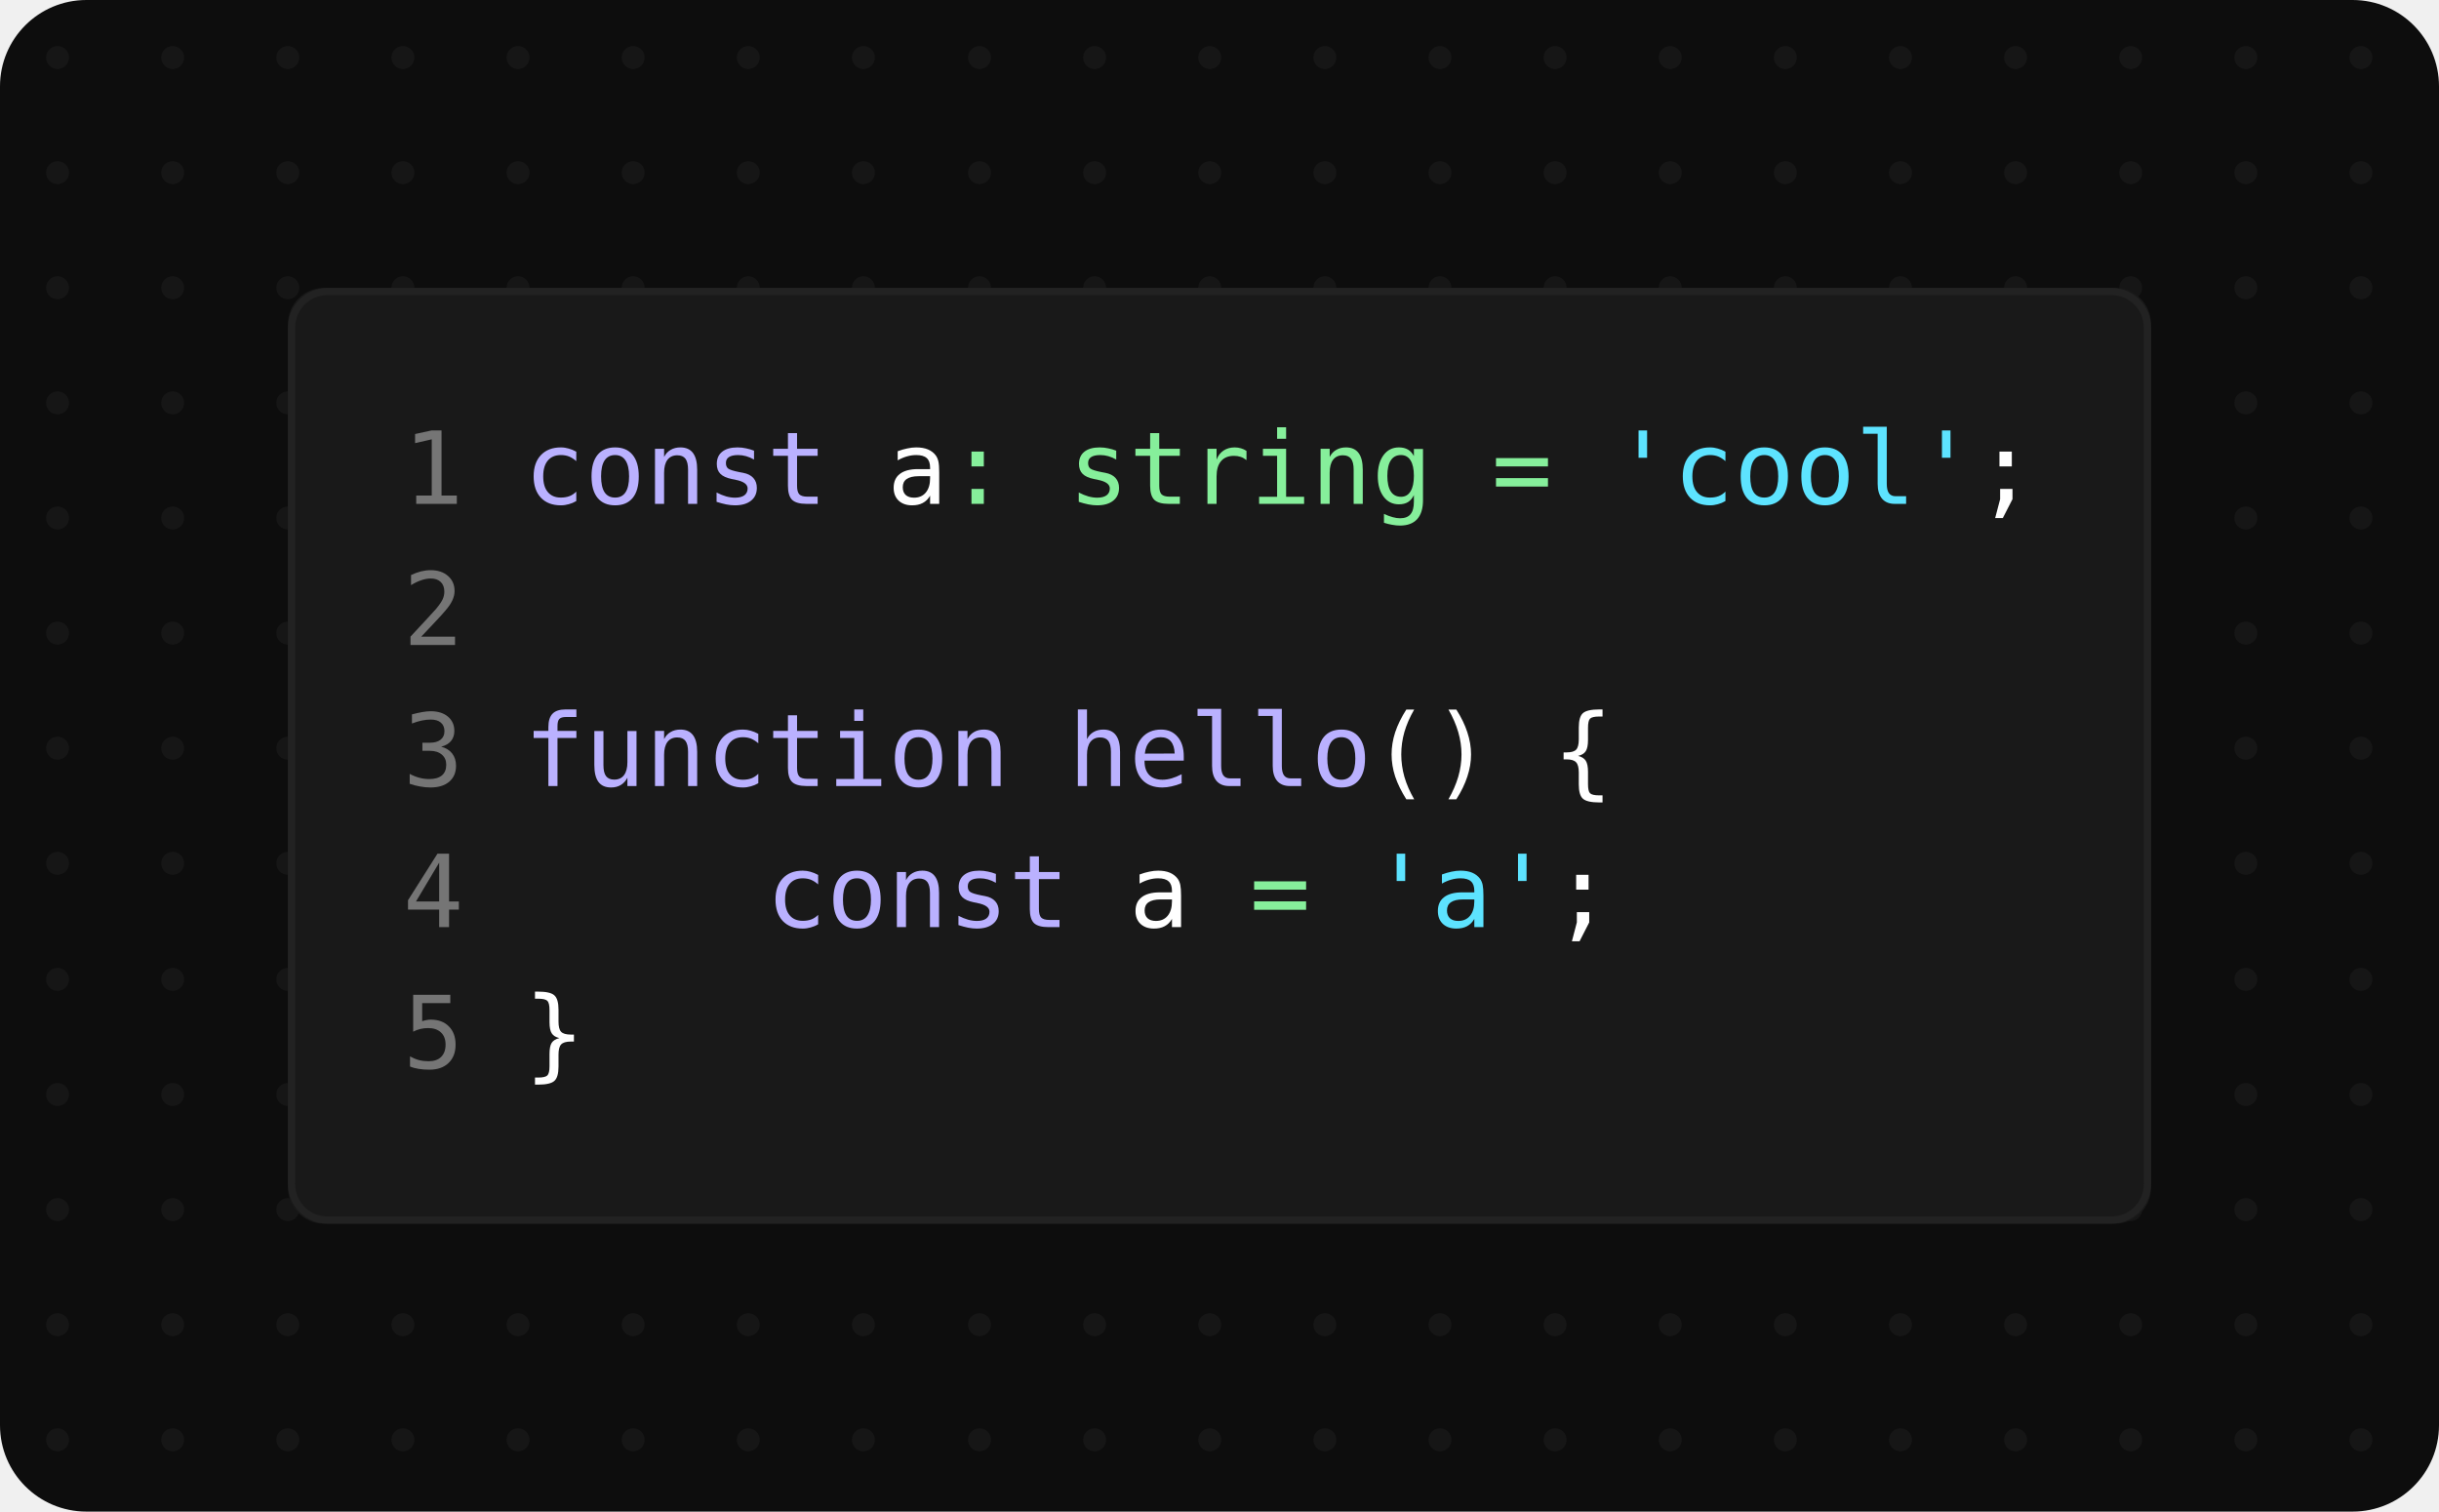
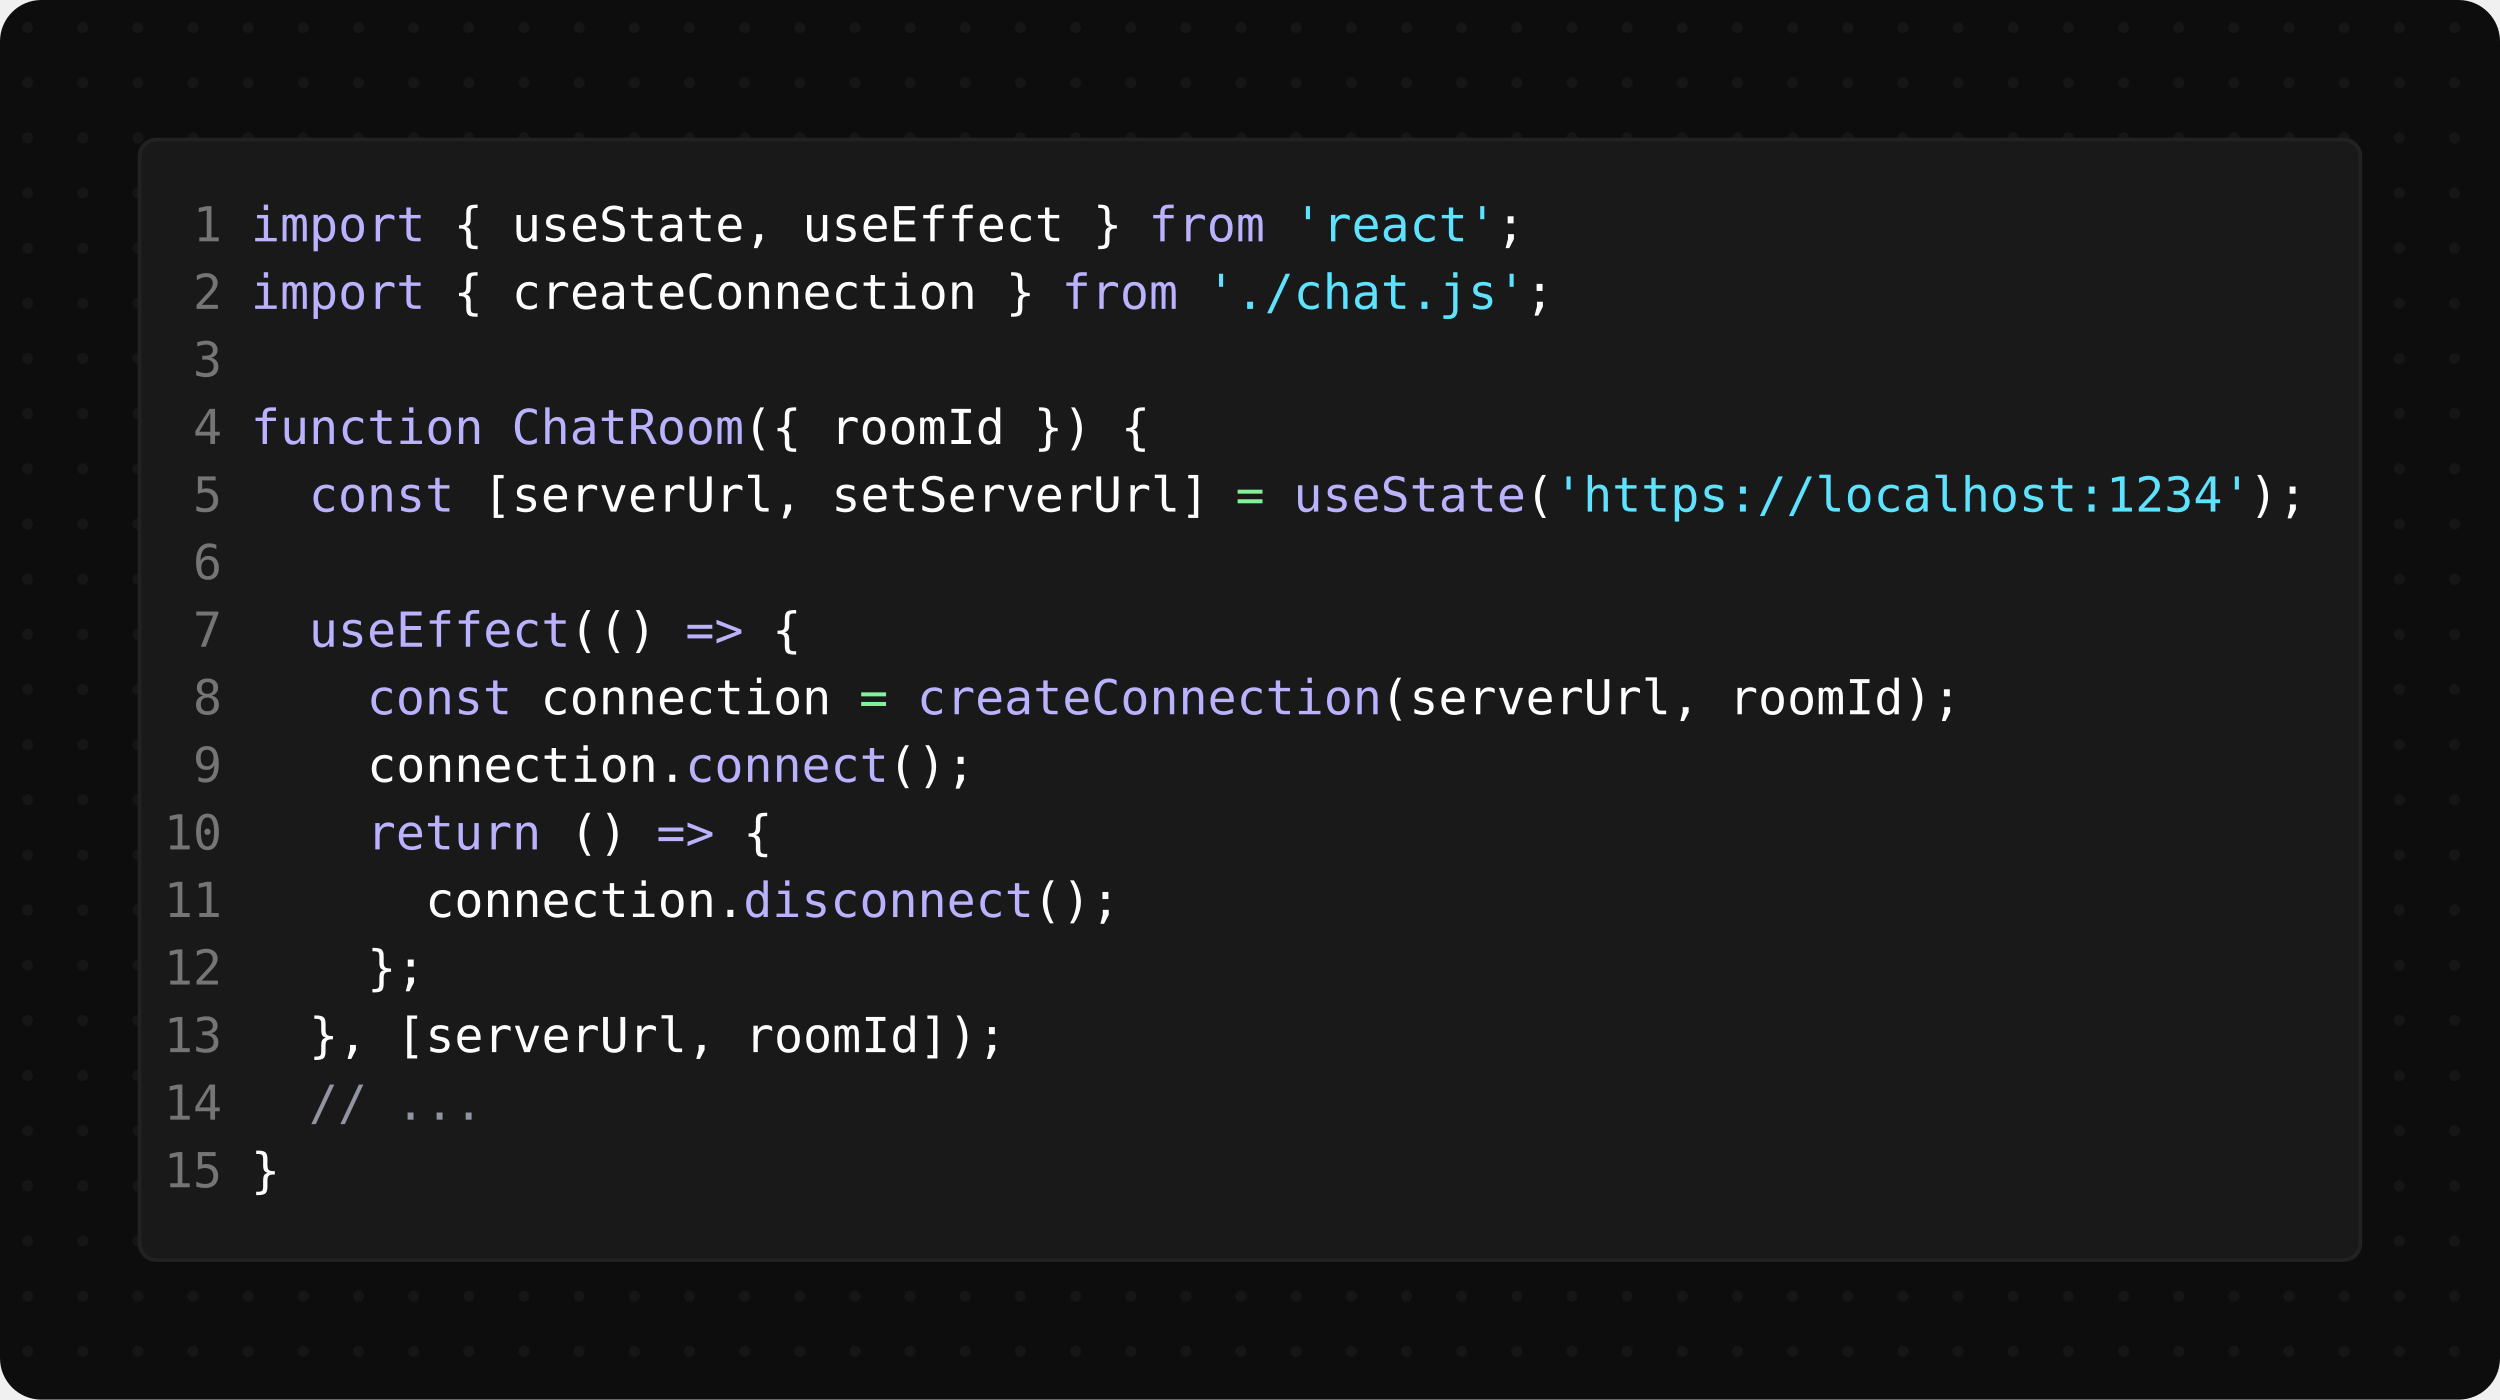
- <svg xmlns="http://www.w3.org/2000/svg" viewBox="0 0 338.8 210" width="338.8" height="210">
+ <svg xmlns="http://www.w3.org/2000/svg" viewBox="0 0 725.2 406" width="725.2" height="406">
  <defs>
    <pattern id="bg-pattern" width="16" height="16" patternUnits="userSpaceOnUse">
      <circle cx="8" cy="8" r="1.6" fill="#161616" />
    </pattern>
  </defs>
-   <rect x="0" y="0" width="338.8" height="210" fill="#0d0d0d" rx="12" ry="12" />
-   <rect x="0" y="0" width="338.8" height="210" fill="url(#bg-pattern)" rx="12" ry="12" />
+   <rect x="0" y="0" width="725.2" height="406" fill="#0d0d0d" rx="12" ry="12" />
+   <rect x="0" y="0" width="725.2" height="406" fill="url(#bg-pattern)" rx="12" ry="12" />
  <g transform="translate(40, 40)">
-     <rect x="0" y="0" width="258.8" height="130" fill="#191919" rx="5" ry="5" />
-     <rect x="0.5" y="0.5" width="257.8" height="129" fill="none" stroke="#222222" stroke-width="1" rx="5" ry="5" />
+     <rect x="0" y="0" width="645.2" height="326" fill="#191919" rx="5" ry="5" />
+     <rect x="0.5" y="0.5" width="644.2" height="325" fill="none" stroke="#222222" stroke-width="1" rx="5" ry="5" />
    <g class="text">
      <text x="24.4" y="30" font-family="'JetBrains Mono', monospace" font-size="14" fill="#ffffff66" text-anchor="end" xml:space="preserve">1</text>
      <text y="30" font-family="'JetBrains Mono', monospace" font-size="14" xml:space="preserve">
-         <tspan x="32.8" fill="#bab1ff">const</tspan>
-         <tspan x="74.8" fill="#ffffff"> a</tspan>
-         <tspan x="91.6" fill="#86ef9b">:</tspan>
-         <tspan x="100" fill="#ffffff"> </tspan>
-         <tspan x="108.4" fill="#86ef9b">string</tspan>
-         <tspan x="158.8" fill="#ffffff"> </tspan>
-         <tspan x="167.2" fill="#86ef9b">=</tspan>
-         <tspan x="175.6" fill="#ffffff"> </tspan>
-         <tspan x="184" fill="#5de3ff">'cool'</tspan>
-         <tspan x="234.4" fill="#ffffff">;</tspan>
+         <tspan x="32.8" fill="#bab1ff">import</tspan>
+         <tspan x="83.2" fill="#ffffff"> { useState, useEffect } </tspan>
+         <tspan x="293.2" fill="#bab1ff">from</tspan>
+         <tspan x="326.8" fill="#ffffff"> </tspan>
+         <tspan x="335.2" fill="#5de3ff">'react'</tspan>
+         <tspan x="394" fill="#ffffff">;</tspan>
      </text>
      <text x="24.4" y="49.6" font-family="'JetBrains Mono', monospace" font-size="14" fill="#ffffff66" text-anchor="end" xml:space="preserve">2</text>
+       <text y="49.6" font-family="'JetBrains Mono', monospace" font-size="14" xml:space="preserve">
+         <tspan x="32.8" fill="#bab1ff">import</tspan>
+         <tspan x="83.2" fill="#ffffff"> { createConnection } </tspan>
+         <tspan x="268" fill="#bab1ff">from</tspan>
+         <tspan x="301.6" fill="#ffffff"> </tspan>
+         <tspan x="310" fill="#5de3ff">'./chat.js'</tspan>
+         <tspan x="402.4" fill="#ffffff">;</tspan>
+       </text>
      <text x="24.4" y="69.2" font-family="'JetBrains Mono', monospace" font-size="14" fill="#ffffff66" text-anchor="end" xml:space="preserve">3</text>
-       <text y="69.2" font-family="'JetBrains Mono', monospace" font-size="14" xml:space="preserve">
+       <text x="24.4" y="88.8" font-family="'JetBrains Mono', monospace" font-size="14" fill="#ffffff66" text-anchor="end" xml:space="preserve">4</text>
+       <text y="88.8" font-family="'JetBrains Mono', monospace" font-size="14" xml:space="preserve">
        <tspan x="32.8" fill="#bab1ff">function</tspan>
        <tspan x="100" fill="#ffffff"> </tspan>
-         <tspan x="108.4" fill="#bab1ff">hello</tspan>
-         <tspan x="150.4" fill="#ffffff">() {</tspan>
-       </text>
-       <text x="24.4" y="88.8" font-family="'JetBrains Mono', monospace" font-size="14" fill="#ffffff66" text-anchor="end" xml:space="preserve">4</text>
-       <text y="88.8" font-family="'JetBrains Mono', monospace" font-size="14" xml:space="preserve">
-         <tspan x="32.8" fill="#ffffff">    </tspan>
-         <tspan x="66.4" fill="#bab1ff">const</tspan>
-         <tspan x="108.4" fill="#ffffff"> a </tspan>
-         <tspan x="133.6" fill="#86ef9b">=</tspan>
-         <tspan x="142" fill="#ffffff"> </tspan>
-         <tspan x="150.4" fill="#5de3ff">'a'</tspan>
-         <tspan x="175.6" fill="#ffffff">;</tspan>
+         <tspan x="108.4" fill="#bab1ff">ChatRoom</tspan>
+         <tspan x="175.6" fill="#ffffff">({ roomId }) {</tspan>
      </text>
      <text x="24.4" y="108.4" font-family="'JetBrains Mono', monospace" font-size="14" fill="#ffffff66" text-anchor="end" xml:space="preserve">5</text>
      <text y="108.4" font-family="'JetBrains Mono', monospace" font-size="14" xml:space="preserve">
+         <tspan x="32.8" fill="#ffffff">  </tspan>
+         <tspan x="49.6" fill="#bab1ff">const</tspan>
+         <tspan x="91.6" fill="#ffffff"> [serverUrl, setServerUrl] </tspan>
+         <tspan x="318.4" fill="#86ef9b">=</tspan>
+         <tspan x="326.8" fill="#ffffff"> </tspan>
+         <tspan x="335.2" fill="#bab1ff">useState</tspan>
+         <tspan x="402.4" fill="#ffffff">(</tspan>
+         <tspan x="410.8" fill="#5de3ff">'https://localhost:1234'</tspan>
+         <tspan x="612.4" fill="#ffffff">);</tspan>
+       </text>
+       <text x="24.4" y="128" font-family="'JetBrains Mono', monospace" font-size="14" fill="#ffffff66" text-anchor="end" xml:space="preserve">6</text>
+       <text x="24.4" y="147.6" font-family="'JetBrains Mono', monospace" font-size="14" fill="#ffffff66" text-anchor="end" xml:space="preserve">7</text>
+       <text y="147.6" font-family="'JetBrains Mono', monospace" font-size="14" xml:space="preserve">
+         <tspan x="32.8" fill="#ffffff">  </tspan>
+         <tspan x="49.6" fill="#bab1ff">useEffect</tspan>
+         <tspan x="125.2" fill="#ffffff">(() </tspan>
+         <tspan x="158.8" fill="#bab1ff">=&gt;</tspan>
+         <tspan x="175.6" fill="#ffffff"> {</tspan>
+       </text>
+       <text x="24.4" y="167.2" font-family="'JetBrains Mono', monospace" font-size="14" fill="#ffffff66" text-anchor="end" xml:space="preserve">8</text>
+       <text y="167.2" font-family="'JetBrains Mono', monospace" font-size="14" xml:space="preserve">
+         <tspan x="32.8" fill="#ffffff">    </tspan>
+         <tspan x="66.4" fill="#bab1ff">const</tspan>
+         <tspan x="108.4" fill="#ffffff"> connection </tspan>
+         <tspan x="209.2" fill="#86ef9b">=</tspan>
+         <tspan x="217.6" fill="#ffffff"> </tspan>
+         <tspan x="226" fill="#bab1ff">createConnection</tspan>
+         <tspan x="360.4" fill="#ffffff">(serverUrl, roomId);</tspan>
+       </text>
+       <text x="24.4" y="186.8" font-family="'JetBrains Mono', monospace" font-size="14" fill="#ffffff66" text-anchor="end" xml:space="preserve">9</text>
+       <text y="186.8" font-family="'JetBrains Mono', monospace" font-size="14" xml:space="preserve">
+         <tspan x="32.8" fill="#ffffff">    connection.</tspan>
+         <tspan x="158.8" fill="#bab1ff">connect</tspan>
+         <tspan x="217.6" fill="#ffffff">();</tspan>
+       </text>
+       <text x="24.4" y="206.4" font-family="'JetBrains Mono', monospace" font-size="14" fill="#ffffff66" text-anchor="end" xml:space="preserve">10</text>
+       <text y="206.4" font-family="'JetBrains Mono', monospace" font-size="14" xml:space="preserve">
+         <tspan x="32.8" fill="#ffffff">    </tspan>
+         <tspan x="66.4" fill="#bab1ff">return</tspan>
+         <tspan x="116.8" fill="#ffffff"> () </tspan>
+         <tspan x="150.4" fill="#bab1ff">=&gt;</tspan>
+         <tspan x="167.2" fill="#ffffff"> {</tspan>
+       </text>
+       <text x="24.4" y="226" font-family="'JetBrains Mono', monospace" font-size="14" fill="#ffffff66" text-anchor="end" xml:space="preserve">11</text>
+       <text y="226" font-family="'JetBrains Mono', monospace" font-size="14" xml:space="preserve">
+         <tspan x="32.8" fill="#ffffff">      connection.</tspan>
+         <tspan x="175.6" fill="#bab1ff">disconnect</tspan>
+         <tspan x="259.6" fill="#ffffff">();</tspan>
+       </text>
+       <text x="24.4" y="245.6" font-family="'JetBrains Mono', monospace" font-size="14" fill="#ffffff66" text-anchor="end" xml:space="preserve">12</text>
+       <text y="245.6" font-family="'JetBrains Mono', monospace" font-size="14" xml:space="preserve">
+         <tspan x="32.8" fill="#ffffff">    };</tspan>
+       </text>
+       <text x="24.4" y="265.2" font-family="'JetBrains Mono', monospace" font-size="14" fill="#ffffff66" text-anchor="end" xml:space="preserve">13</text>
+       <text y="265.2" font-family="'JetBrains Mono', monospace" font-size="14" xml:space="preserve">
+         <tspan x="32.8" fill="#ffffff">  }, [serverUrl, roomId]);</tspan>
+       </text>
+       <text x="24.4" y="284.8" font-family="'JetBrains Mono', monospace" font-size="14" fill="#ffffff66" text-anchor="end" xml:space="preserve">14</text>
+       <text y="284.8" font-family="'JetBrains Mono', monospace" font-size="14" xml:space="preserve">
+         <tspan x="32.8" fill="#ffffff">  </tspan>
+         <tspan x="49.6" fill="#9394a1">// ...</tspan>
+       </text>
+       <text x="24.4" y="304.4" font-family="'JetBrains Mono', monospace" font-size="14" fill="#ffffff66" text-anchor="end" xml:space="preserve">15</text>
+       <text y="304.4" font-family="'JetBrains Mono', monospace" font-size="14" xml:space="preserve">
        <tspan x="32.8" fill="#ffffff">}</tspan>
      </text>
    </g>
  </g>
</svg>
